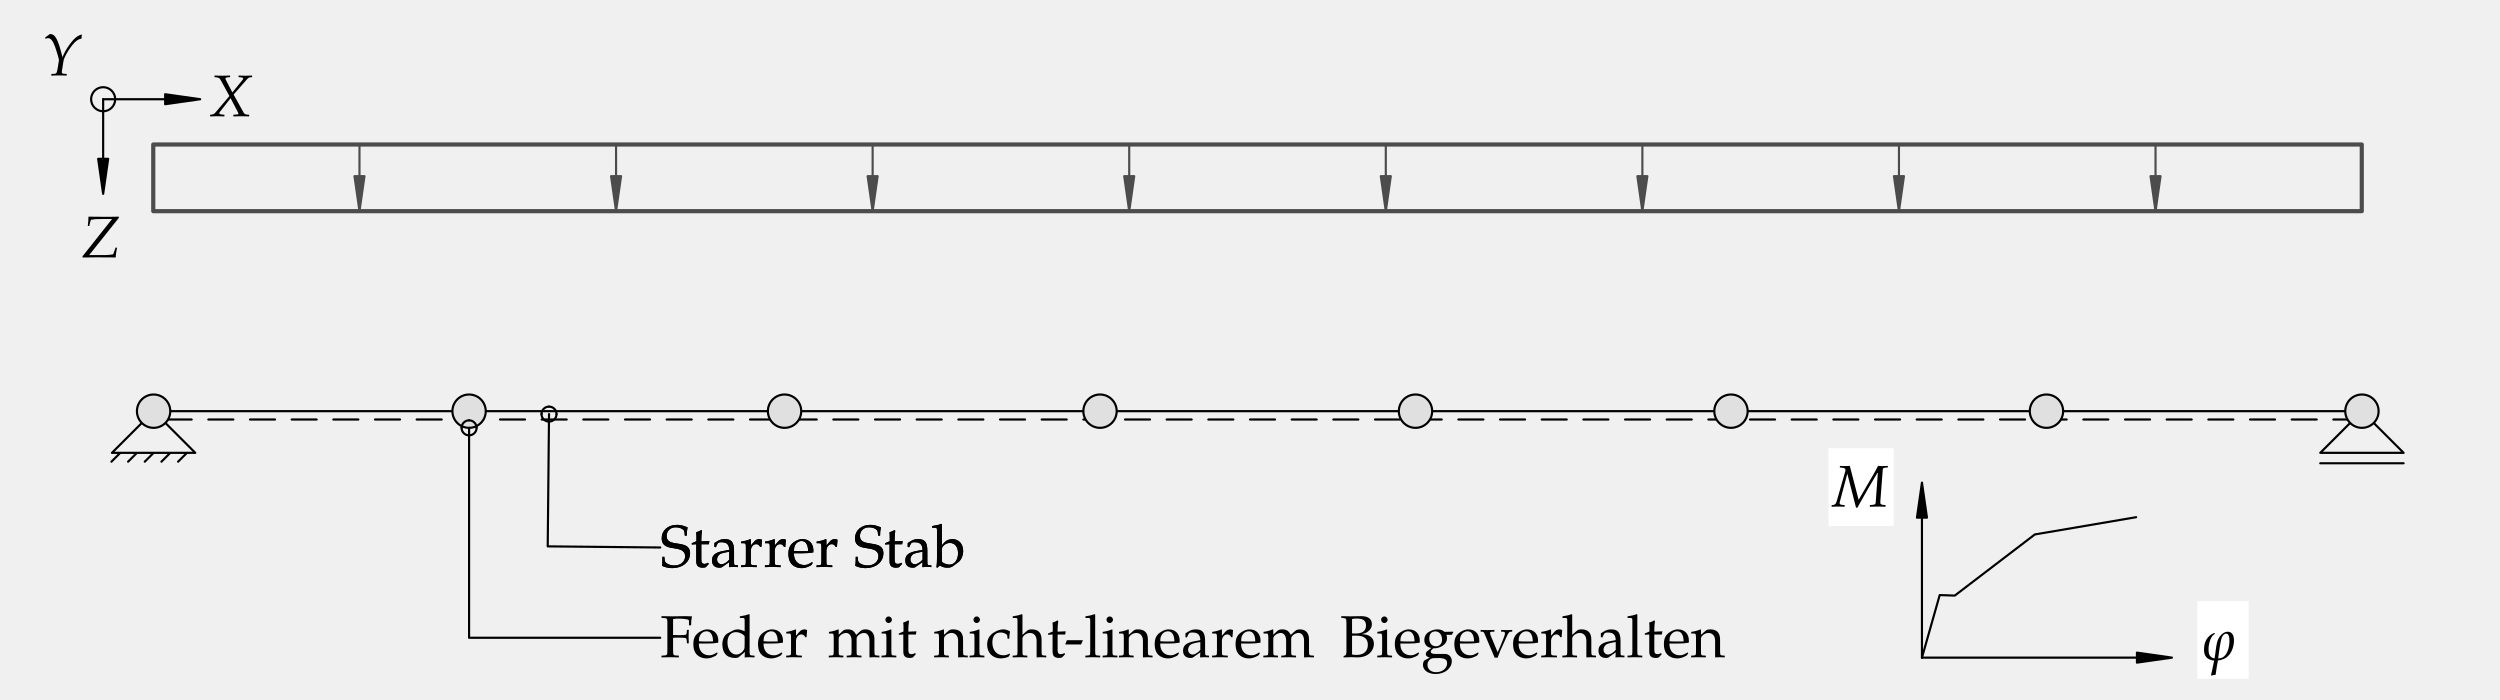
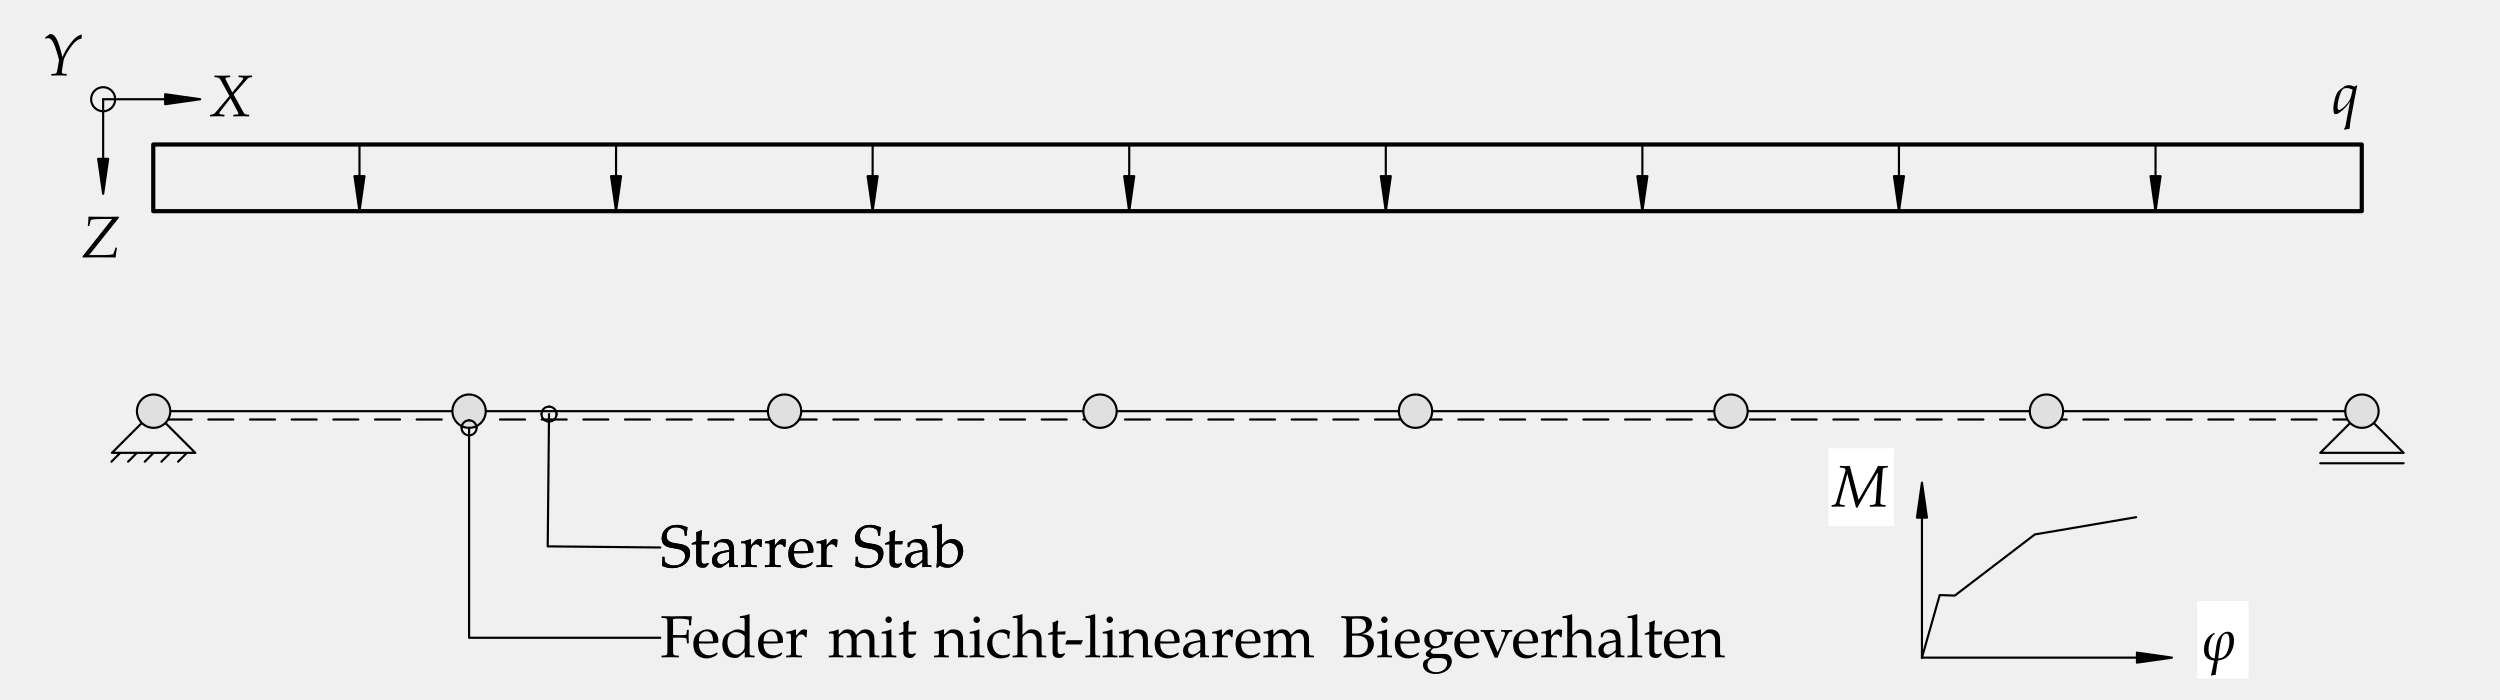
<svg xmlns="http://www.w3.org/2000/svg" version="1.1" id="svg1" width="566.929" height="158.74" viewBox="0 0 566.929 158.74">
  <defs id="defs1">
+     <clipPath clipPathUnits="userSpaceOnUse" id="clipPath2">
+       <path d="M -0.004,-0.001 V 119.056 H 425.201 V -0.001 H -0.004" transform="matrix(1,0,0,-1,-396.6201,99.74935)" clip-rule="evenodd" id="path2" />
+     </clipPath>
    <clipPath clipPathUnits="userSpaceOnUse" id="clipPath37">
      <path d="M -0.004,-0.001 V 119.056 H 425.201 V -0.001 H -0.004" transform="matrix(1,0,0,-1,-112.2884,22.63152)" clip-rule="evenodd" id="path37" />
    </clipPath>
    <clipPath clipPathUnits="userSpaceOnUse" id="clipPath38">
      <path d="M -0.004,-0.001 V 119.056 H 425.201 V -0.001 H -0.004" transform="matrix(1,0,0,-1,-112.2884,22.63152)" clip-rule="evenodd" id="path38" />
    </clipPath>
    <clipPath clipPathUnits="userSpaceOnUse" id="clipPath39">
      <path d="M -0.004,-0.001 V 119.056 H 425.201 V -0.001 H -0.004" transform="matrix(1,0,0,-1,-112.2884,7.27719)" clip-rule="evenodd" id="path39" />
    </clipPath>
    <clipPath clipPathUnits="userSpaceOnUse" id="clipPath40">
      <path d="M -0.004,-0.001 V 119.056 H 425.201 V -0.001 H -0.004" transform="matrix(1,0,0,-1,-140.8007,7.27719)" clip-rule="evenodd" id="path40" />
    </clipPath>
    <clipPath clipPathUnits="userSpaceOnUse" id="clipPath41">
      <path d="M -0.004,-0.001 V 119.056 H 425.201 V -0.001 H -0.004" transform="matrix(1,0,0,-1,-158.8137,7.27719)" clip-rule="evenodd" id="path41" />
    </clipPath>
    <clipPath clipPathUnits="userSpaceOnUse" id="clipPath42">
      <path d="M -0.004,-0.001 V 119.056 H 425.201 V -0.001 H -0.004" transform="matrix(1,0,0,-1,-227.8605,7.27719)" clip-rule="evenodd" id="path42" />
    </clipPath>
    <clipPath clipPathUnits="userSpaceOnUse" id="clipPath56">
      <path d="M -0.004,-0.001 V 119.056 H 425.201 V -0.001 H -0.004" transform="matrix(1,0,0,-1,-311.6894,32.89764)" clip-rule="evenodd" id="path56" />
    </clipPath>
    <clipPath clipPathUnits="userSpaceOnUse" id="clipPath58">
      <path d="M -0.004,-0.001 V 119.056 H 425.201 V -0.001 H -0.004" transform="matrix(1,0,0,-1,-374.4199,6.910583)" clip-rule="evenodd" id="path58" />
    </clipPath>
    <clipPath clipPathUnits="userSpaceOnUse" id="clipPath59">
      <path d="M -0.004,-0.001 V 119.056 H 425.201 V -0.001 H -0.004" transform="matrix(1,0,0,-1,-35.53096,99.28755)" clip-rule="evenodd" id="path59" />
    </clipPath>
    <clipPath clipPathUnits="userSpaceOnUse" id="clipPath60">
      <path d="M -0.004,-0.001 V 119.056 H 425.201 V -0.001 H -0.004" transform="matrix(1,0,0,-1,-13.84221,75.28807)" clip-rule="evenodd" id="path60" />
    </clipPath>
    <clipPath clipPathUnits="userSpaceOnUse" id="clipPath61">
      <path d="M -0.004,-0.001 V 119.056 H 425.201 V -0.001 H -0.004" transform="matrix(1,0,0,-1,-7.17342,106.226)" clip-rule="evenodd" id="path61" />
    </clipPath>
  </defs>
-   <path id="path1" d="m 26.125,42.036 h 7.087 l -7.087,7.087 m 0,-7.087 h -7.087 l 7.087,7.087 m -2.835,-7.087 -1.503,-1.503 m 4.338,1.503 -1.503,-1.503 m 4.338,1.503 -1.503,-1.503 m 4.338,1.503 -1.503,-1.503 m -9.835,1.503 -1.503,-1.503 m 382.763,1.503 h 7.087 l -7.087,7.087 m 0,-7.087 h -7.087 l 7.087,7.087 m -7.087,-8.858 h 14.173 m -60.742,8.858 h 53.656 m -53.656,-1.417 h 3.436 m 2.835,0 h 4.252 m 2.835,0 h 4.252 m 2.835,0 h 4.252 m 2.835,0 h 4.252 m 2.835,0 h 4.252 m 2.835,0 h 4.252 m 2.835,0 h 4.252 m -53.042,0 v 0 m 53.656,0 v 0 m -107.312,1.417 h 53.656 m -53.656,-1.417 h 0.399 m 2.835,0 h 4.252 m 2.835,0 h 4.252 m 2.835,0 h 4.252 m 2.835,0 h 4.252 m 2.835,0 h 4.252 m 2.835,0 h 4.252 m 2.835,0 h 4.252 m 2.835,0 h 0.816 m -53.656,0 v 0 m 53.656,0 v 0 m -107.312,1.417 h 53.656 m -53.459,-1.417 h 4.252 m 2.835,0 h 4.252 m 2.835,0 h 4.252 m 2.835,0 h 4.252 m 2.835,0 h 4.252 m 2.835,0 h 4.252 m 2.835,0 h 4.252 m 2.835,0 h 3.853 m -53.656,0 v 0 m 53.656,0 v 0 m -107.312,1.417 h 53.656 m -53.656,-1.417 h 1.411" style="fill:none;stroke:#000000;stroke-width:0.368;stroke-linecap:round;stroke-linejoin:round;stroke-miterlimit:10;stroke-dasharray:none;stroke-opacity:1" transform="matrix(1.333333,0,0,-1.333333,0,158.74)" />
-   <path id="path2" d="m 191.339,47.705 h 4.252 m 2.835,0 h 4.252 m 2.835,0 h 4.252 m 2.835,0 h 4.252 m 2.835,0 h 4.252 m 2.835,0 h 4.252 m 2.835,0 h 4.252 m -51.017,0 v 0 m 53.656,0 v 0 m -107.312,1.417 h 53.656 m -52.447,-1.417 h 4.252 m 2.835,0 h 4.252 m 2.835,0 h 4.252 m 2.835,0 h 4.252 m 2.835,0 h 4.252 m 2.835,0 h 4.252 m 2.835,0 h 4.252 m 2.835,0 h 2.841 m -53.656,0 v 0 m 53.656,0 v 0 M 26.095,49.123 H 79.781 M 28.346,47.705 h 4.252 m 2.835,0 h 4.252 m 2.835,0 h 4.252 m 2.835,0 h 4.252 m 2.835,0 h 4.252 m 2.835,0 h 4.252 m 2.835,0 h 4.252 m 2.835,0 h 1.828 m -53.686,0 v 0 m 53.686,0 v 0 m 0,1.417 h 53.656 M 79.781,47.705 h 2.424 m 2.835,0 h 4.252 m 2.835,0 h 4.252 m 2.835,0 h 4.252 m 2.835,0 h 4.252 m 2.835,0 h 4.252 m 2.835,0 h 4.252 m 2.835,0 h 4.252 m -52.03,0 v 0 m 53.656,0 v 0 M 326.883,7.206 h 42.52 m -5.953,0 h -0.425 m 6.378,0 v 0 l -5.953,0.85 V 6.355 l 5.953,0.85" style="fill:none;stroke:#000000;stroke-width:0.368;stroke-linecap:round;stroke-linejoin:round;stroke-miterlimit:10;stroke-dasharray:none;stroke-opacity:1" transform="matrix(1.333333,0,0,-1.333333,0,158.74)" />
-   <path id="path3" d="m 363.449,6.355 5.953,0.85 -5.953,0.85 z" style="fill:#000000;fill-opacity:1;fill-rule:nonzero;stroke:none" transform="matrix(1.333333,0,0,-1.333333,0,158.74)" />
-   <path id="path4" d="m 326.883,7.206 v 29.764 m 0,-5.953 v -0.425 m 0,6.378 v 0 l -0.85,-5.953 h 1.701 l -0.85,5.953" style="fill:none;stroke:#000000;stroke-width:0.368;stroke-linecap:round;stroke-linejoin:round;stroke-miterlimit:10;stroke-dasharray:none;stroke-opacity:1" transform="matrix(1.333333,0,0,-1.333333,0,158.74)" />
-   <path id="path5" d="m 327.733,31.017 -0.85,5.953 -0.85,-5.953 z" style="fill:#000000;fill-opacity:1;fill-rule:nonzero;stroke:none" transform="matrix(1.333333,0,0,-1.333333,0,158.74)" />
-   <path id="path6" d="m 326.883,7.206 3.02,10.64 2.563,-0.087 13.618,10.4 17.221,2.933" style="fill:none;stroke:#000000;stroke-width:0.368;stroke-linecap:round;stroke-linejoin:round;stroke-miterlimit:10;stroke-dasharray:none;stroke-opacity:1" transform="matrix(1.333333,0,0,-1.333333,0,158.74)" />
-   <path id="path7" d="M 26.065,83.138 H 401.686 V 94.477 H 26.065 V 83.138" style="fill:none;stroke:#4c4c4c;stroke-width:0.709;stroke-linecap:round;stroke-linejoin:round;stroke-miterlimit:10;stroke-dasharray:none;stroke-opacity:1" transform="matrix(1.333333,0,0,-1.333333,0,158.74)" />
-   <path id="path8" d="M 61.14,94.477 V 83.138 m 0,5.953 v 0.425 m 0,-6.378 v 0 l 0.85,5.953 h -1.701 l 0.85,-5.953" style="fill:none;stroke:#4c4c4c;stroke-width:0.368;stroke-linecap:round;stroke-linejoin:round;stroke-miterlimit:10;stroke-dasharray:none;stroke-opacity:1" transform="matrix(1.333333,0,0,-1.333333,0,158.74)" />
-   <path id="path9" d="m 60.29,89.091 0.85,-5.953 0.85,5.953 z" style="fill:#4c4c4c;fill-opacity:1;fill-rule:nonzero;stroke:none" transform="matrix(1.333333,0,0,-1.333333,0,158.74)" />
-   <path id="path10" d="M 104.779,94.477 V 83.138 m 0,5.953 v 0.425 m 0,-6.378 v 0 l 0.85,5.953 h -1.701 l 0.85,-5.953" style="fill:none;stroke:#4c4c4c;stroke-width:0.368;stroke-linecap:round;stroke-linejoin:round;stroke-miterlimit:10;stroke-dasharray:none;stroke-opacity:1" transform="matrix(1.333333,0,0,-1.333333,0,158.74)" />
-   <path id="path11" d="m 103.928,89.091 0.85,-5.953 0.85,5.953 z" style="fill:#4c4c4c;fill-opacity:1;fill-rule:nonzero;stroke:none" transform="matrix(1.333333,0,0,-1.333333,0,158.74)" />
-   <path id="path12" d="M 148.417,94.477 V 83.138 m 0,5.953 v 0.425 m 0,-6.378 v 0 l 0.85,5.953 h -1.701 l 0.85,-5.953" style="fill:none;stroke:#4c4c4c;stroke-width:0.368;stroke-linecap:round;stroke-linejoin:round;stroke-miterlimit:10;stroke-dasharray:none;stroke-opacity:1" transform="matrix(1.333333,0,0,-1.333333,0,158.74)" />
-   <path id="path13" d="m 147.567,89.091 0.85,-5.953 0.85,5.953 z" style="fill:#4c4c4c;fill-opacity:1;fill-rule:nonzero;stroke:none" transform="matrix(1.333333,0,0,-1.333333,0,158.74)" />
-   <path id="path14" d="M 192.056,94.477 V 83.138 m 0,5.953 v 0.425 m 0,-6.378 v 0 l 0.85,5.953 h -1.701 l 0.85,-5.953" style="fill:none;stroke:#4c4c4c;stroke-width:0.368;stroke-linecap:round;stroke-linejoin:round;stroke-miterlimit:10;stroke-dasharray:none;stroke-opacity:1" transform="matrix(1.333333,0,0,-1.333333,0,158.74)" />
-   <path id="path15" d="m 191.206,89.091 0.85,-5.953 0.85,5.953 z" style="fill:#4c4c4c;fill-opacity:1;fill-rule:nonzero;stroke:none" transform="matrix(1.333333,0,0,-1.333333,0,158.74)" />
-   <path id="path16" d="M 235.695,94.477 V 83.138 m 0,5.953 v 0.425 m 0,-6.378 v 0 l 0.85,5.953 h -1.701 l 0.85,-5.953" style="fill:none;stroke:#4c4c4c;stroke-width:0.368;stroke-linecap:round;stroke-linejoin:round;stroke-miterlimit:10;stroke-dasharray:none;stroke-opacity:1" transform="matrix(1.333333,0,0,-1.333333,0,158.74)" />
-   <path id="path17" d="m 234.844,89.091 0.85,-5.953 0.85,5.953 z" style="fill:#4c4c4c;fill-opacity:1;fill-rule:nonzero;stroke:none" transform="matrix(1.333333,0,0,-1.333333,0,158.74)" />
-   <path id="path18" d="M 279.333,94.477 V 83.138 m 0,5.953 v 0.425 m 0,-6.378 v 0 l 0.85,5.953 h -1.701 l 0.85,-5.953" style="fill:none;stroke:#4c4c4c;stroke-width:0.368;stroke-linecap:round;stroke-linejoin:round;stroke-miterlimit:10;stroke-dasharray:none;stroke-opacity:1" transform="matrix(1.333333,0,0,-1.333333,0,158.74)" />
-   <path id="path19" d="m 278.483,89.091 0.85,-5.953 0.85,5.953 z" style="fill:#4c4c4c;fill-opacity:1;fill-rule:nonzero;stroke:none" transform="matrix(1.333333,0,0,-1.333333,0,158.74)" />
-   <path id="path20" d="M 322.972,94.477 V 83.138 m 0,5.953 v 0.425 m 0,-6.378 v 0 l 0.85,5.953 h -1.701 l 0.85,-5.953" style="fill:none;stroke:#4c4c4c;stroke-width:0.368;stroke-linecap:round;stroke-linejoin:round;stroke-miterlimit:10;stroke-dasharray:none;stroke-opacity:1" transform="matrix(1.333333,0,0,-1.333333,0,158.74)" />
-   <path id="path21" d="m 322.122,89.091 0.85,-5.953 0.85,5.953 z" style="fill:#4c4c4c;fill-opacity:1;fill-rule:nonzero;stroke:none" transform="matrix(1.333333,0,0,-1.333333,0,158.74)" />
-   <path id="path22" d="M 366.611,94.477 V 83.138 m 0,5.953 v 0.425 m 0,-6.378 v 0 l 0.85,5.953 h -1.701 l 0.85,-5.953" style="fill:none;stroke:#4c4c4c;stroke-width:0.368;stroke-linecap:round;stroke-linejoin:round;stroke-miterlimit:10;stroke-dasharray:none;stroke-opacity:1" transform="matrix(1.333333,0,0,-1.333333,0,158.74)" />
-   <path id="path23" d="m 365.76,89.091 0.85,-5.953 0.85,5.953 z" style="fill:#4c4c4c;fill-opacity:1;fill-rule:nonzero;stroke:none" transform="matrix(1.333333,0,0,-1.333333,0,158.74)" />
+   <path id="path1" d="M 26.065,83.138 H 401.686 V 94.477 H 26.065 V 83.138" style="fill:none;stroke:#000000;stroke-width:0.709;stroke-linecap:round;stroke-linejoin:round;stroke-miterlimit:10;stroke-dasharray:none;stroke-opacity:1" transform="matrix(1.333333,0,0,-1.333333,0,158.74)" />
+   <text id="text1" xml:space="preserve" transform="matrix(1.333333,0,0,1.333333,528.8268,25.74087)" clip-path="url(#clipPath2)">
+     <tspan style="font-style:italic;font-variant:normal;font-weight:normal;font-stretch:normal;font-size:10.007px;font-family:'Palatino Linotype';writing-mode:lr-tb;fill:#000000;fill-opacity:1;fill-rule:nonzero;stroke:none" x="0" y="0" id="tspan1">q</tspan>
+   </text>
+   <path id="path3" d="m 26.125,42.036 h 7.087 l -7.087,7.087 m 0,-7.087 h -7.087 l 7.087,7.087 m -2.835,-7.087 -1.503,-1.503 m 4.338,1.503 -1.503,-1.503 m 4.338,1.503 -1.503,-1.503 m 4.338,1.503 -1.503,-1.503 m -9.835,1.503 -1.503,-1.503 m 382.763,1.503 h 7.087 l -7.087,7.087 m 0,-7.087 h -7.087 l 7.087,7.087 m -7.087,-8.858 h 14.173 m -60.742,8.858 h 53.656 m -53.656,-1.417 h 3.436 m 2.835,0 h 4.252 m 2.835,0 h 4.252 m 2.835,0 h 4.252 m 2.835,0 h 4.252 m 2.835,0 h 4.252 m 2.835,0 h 4.252 m 2.835,0 h 4.252 m -53.042,0 v 0 m 53.656,0 v 0 m -107.312,1.417 h 53.656 m -53.656,-1.417 h 0.399 m 2.835,0 h 4.252 m 2.835,0 h 4.252 m 2.835,0 h 4.252 m 2.835,0 h 4.252 m 2.835,0 h 4.252 m 2.835,0 h 4.252 m 2.835,0 h 4.252 m 2.835,0 h 0.816 m -53.656,0 v 0 m 53.656,0 v 0 m -107.312,1.417 h 53.656 m -53.459,-1.417 h 4.252 m 2.835,0 h 4.252 m 2.835,0 h 4.252 m 2.835,0 h 4.252 m 2.835,0 h 4.252 m 2.835,0 h 4.252 m 2.835,0 h 4.252 m 2.835,0 h 3.853 m -53.656,0 v 0 m 53.656,0 v 0 m -107.312,1.417 h 53.656 m -53.656,-1.417 h 1.411" style="fill:none;stroke:#000000;stroke-width:0.368;stroke-linecap:round;stroke-linejoin:round;stroke-miterlimit:10;stroke-dasharray:none;stroke-opacity:1" transform="matrix(1.333333,0,0,-1.333333,0,158.74)" />
+   <path id="path4" d="m 191.339,47.705 h 4.252 m 2.835,0 h 4.252 m 2.835,0 h 4.252 m 2.835,0 h 4.252 m 2.835,0 h 4.252 m 2.835,0 h 4.252 m 2.835,0 h 4.252 m -51.017,0 v 0 m 53.656,0 v 0 m -107.312,1.417 h 53.656 m -52.447,-1.417 h 4.252 m 2.835,0 h 4.252 m 2.835,0 h 4.252 m 2.835,0 h 4.252 m 2.835,0 h 4.252 m 2.835,0 h 4.252 m 2.835,0 h 4.252 m 2.835,0 h 2.841 m -53.656,0 v 0 m 53.656,0 v 0 M 26.095,49.123 H 79.781 M 28.346,47.705 h 4.252 m 2.835,0 h 4.252 m 2.835,0 h 4.252 m 2.835,0 h 4.252 m 2.835,0 h 4.252 m 2.835,0 h 4.252 m 2.835,0 h 4.252 m 2.835,0 h 1.828 m -53.686,0 v 0 m 53.686,0 v 0 m 0,1.417 h 53.656 M 79.781,47.705 h 2.424 m 2.835,0 h 4.252 m 2.835,0 h 4.252 m 2.835,0 h 4.252 m 2.835,0 h 4.252 m 2.835,0 h 4.252 m 2.835,0 h 4.252 m 2.835,0 h 4.252 m -52.03,0 v 0 m 53.656,0 v 0 M 326.883,7.206 h 42.52 m -5.953,0 h -0.425 m 6.378,0 v 0 l -5.953,0.85 V 6.355 l 5.953,0.85" style="fill:none;stroke:#000000;stroke-width:0.368;stroke-linecap:round;stroke-linejoin:round;stroke-miterlimit:10;stroke-dasharray:none;stroke-opacity:1" transform="matrix(1.333333,0,0,-1.333333,0,158.74)" />
+   <path id="path5" d="m 363.449,6.355 5.953,0.85 -5.953,0.85 z" style="fill:#000000;fill-opacity:1;fill-rule:nonzero;stroke:none" transform="matrix(1.333333,0,0,-1.333333,0,158.74)" />
+   <path id="path6" d="m 326.883,7.206 v 29.764 m 0,-5.953 v -0.425 m 0,6.378 v 0 l -0.85,-5.953 h 1.701 l -0.85,5.953" style="fill:none;stroke:#000000;stroke-width:0.368;stroke-linecap:round;stroke-linejoin:round;stroke-miterlimit:10;stroke-dasharray:none;stroke-opacity:1" transform="matrix(1.333333,0,0,-1.333333,0,158.74)" />
+   <path id="path7" d="m 327.733,31.017 -0.85,5.953 -0.85,-5.953 z" style="fill:#000000;fill-opacity:1;fill-rule:nonzero;stroke:none" transform="matrix(1.333333,0,0,-1.333333,0,158.74)" />
+   <path id="path8" d="m 326.883,7.206 3.02,10.64 2.563,-0.087 13.618,10.4 17.221,2.933 M 61.14,94.477 V 83.138 m 0,5.953 v 0.425 m 0,-6.378 v 0 l 0.85,5.953 h -1.701 l 0.85,-5.953" style="fill:none;stroke:#000000;stroke-width:0.368;stroke-linecap:round;stroke-linejoin:round;stroke-miterlimit:10;stroke-dasharray:none;stroke-opacity:1" transform="matrix(1.333333,0,0,-1.333333,0,158.74)" />
+   <path id="path9" d="m 60.29,89.091 0.85,-5.953 0.85,5.953 z" style="fill:#000000;fill-opacity:1;fill-rule:nonzero;stroke:none" transform="matrix(1.333333,0,0,-1.333333,0,158.74)" />
+   <path id="path10" d="M 104.779,94.477 V 83.138 m 0,5.953 v 0.425 m 0,-6.378 v 0 l 0.85,5.953 h -1.701 l 0.85,-5.953" style="fill:none;stroke:#000000;stroke-width:0.368;stroke-linecap:round;stroke-linejoin:round;stroke-miterlimit:10;stroke-dasharray:none;stroke-opacity:1" transform="matrix(1.333333,0,0,-1.333333,0,158.74)" />
+   <path id="path11" d="m 103.928,89.091 0.85,-5.953 0.85,5.953 z" style="fill:#000000;fill-opacity:1;fill-rule:nonzero;stroke:none" transform="matrix(1.333333,0,0,-1.333333,0,158.74)" />
+   <path id="path12" d="M 148.417,94.477 V 83.138 m 0,5.953 v 0.425 m 0,-6.378 v 0 l 0.85,5.953 h -1.701 l 0.85,-5.953" style="fill:none;stroke:#000000;stroke-width:0.368;stroke-linecap:round;stroke-linejoin:round;stroke-miterlimit:10;stroke-dasharray:none;stroke-opacity:1" transform="matrix(1.333333,0,0,-1.333333,0,158.74)" />
+   <path id="path13" d="m 147.567,89.091 0.85,-5.953 0.85,5.953 z" style="fill:#000000;fill-opacity:1;fill-rule:nonzero;stroke:none" transform="matrix(1.333333,0,0,-1.333333,0,158.74)" />
+   <path id="path14" d="M 192.056,94.477 V 83.138 m 0,5.953 v 0.425 m 0,-6.378 v 0 l 0.85,5.953 h -1.701 l 0.85,-5.953" style="fill:none;stroke:#000000;stroke-width:0.368;stroke-linecap:round;stroke-linejoin:round;stroke-miterlimit:10;stroke-dasharray:none;stroke-opacity:1" transform="matrix(1.333333,0,0,-1.333333,0,158.74)" />
+   <path id="path15" d="m 191.206,89.091 0.85,-5.953 0.85,5.953 z" style="fill:#000000;fill-opacity:1;fill-rule:nonzero;stroke:none" transform="matrix(1.333333,0,0,-1.333333,0,158.74)" />
+   <path id="path16" d="M 235.695,94.477 V 83.138 m 0,5.953 v 0.425 m 0,-6.378 v 0 l 0.85,5.953 h -1.701 l 0.85,-5.953" style="fill:none;stroke:#000000;stroke-width:0.368;stroke-linecap:round;stroke-linejoin:round;stroke-miterlimit:10;stroke-dasharray:none;stroke-opacity:1" transform="matrix(1.333333,0,0,-1.333333,0,158.74)" />
+   <path id="path17" d="m 234.844,89.091 0.85,-5.953 0.85,5.953 z" style="fill:#000000;fill-opacity:1;fill-rule:nonzero;stroke:none" transform="matrix(1.333333,0,0,-1.333333,0,158.74)" />
+   <path id="path18" d="M 279.333,94.477 V 83.138 m 0,5.953 v 0.425 m 0,-6.378 v 0 l 0.85,5.953 h -1.701 l 0.85,-5.953" style="fill:none;stroke:#000000;stroke-width:0.368;stroke-linecap:round;stroke-linejoin:round;stroke-miterlimit:10;stroke-dasharray:none;stroke-opacity:1" transform="matrix(1.333333,0,0,-1.333333,0,158.74)" />
+   <path id="path19" d="m 278.483,89.091 0.85,-5.953 0.85,5.953 z" style="fill:#000000;fill-opacity:1;fill-rule:nonzero;stroke:none" transform="matrix(1.333333,0,0,-1.333333,0,158.74)" />
+   <path id="path20" d="M 322.972,94.477 V 83.138 m 0,5.953 v 0.425 m 0,-6.378 v 0 l 0.85,5.953 h -1.701 l 0.85,-5.953" style="fill:none;stroke:#000000;stroke-width:0.368;stroke-linecap:round;stroke-linejoin:round;stroke-miterlimit:10;stroke-dasharray:none;stroke-opacity:1" transform="matrix(1.333333,0,0,-1.333333,0,158.74)" />
+   <path id="path21" d="m 322.122,89.091 0.85,-5.953 0.85,5.953 z" style="fill:#000000;fill-opacity:1;fill-rule:nonzero;stroke:none" transform="matrix(1.333333,0,0,-1.333333,0,158.74)" />
+   <path id="path22" d="M 366.611,94.477 V 83.138 m 0,5.953 v 0.425 m 0,-6.378 v 0 l 0.85,5.953 h -1.701 l 0.85,-5.953" style="fill:none;stroke:#000000;stroke-width:0.368;stroke-linecap:round;stroke-linejoin:round;stroke-miterlimit:10;stroke-dasharray:none;stroke-opacity:1" transform="matrix(1.333333,0,0,-1.333333,0,158.74)" />
+   <path id="path23" d="m 365.76,89.091 0.85,-5.953 0.85,5.953 z" style="fill:#000000;fill-opacity:1;fill-rule:nonzero;stroke:none" transform="matrix(1.333333,0,0,-1.333333,0,158.74)" />
  <path id="path24" d="m 19.593,102.179 c 0,1.131 -0.917,2.048 -2.048,2.048 m 0,0 c -1.131,0 -2.048,-0.917 -2.048,-2.048 m 0,0 c 0,-1.131 0.917,-2.048 2.048,-2.048 m 0,0 c 1.131,0 2.048,0.917 2.048,2.048" style="fill:none;stroke:#000000;stroke-width:0.368;stroke-linecap:round;stroke-linejoin:round;stroke-miterlimit:10;stroke-dasharray:none;stroke-opacity:1" transform="matrix(1.333333,0,0,-1.333333,0,158.74)" />
  <g id="layer-MC0">
    <path id="path25" d="m 28.96,49.123 -0.043,0.492 -0.128,0.477 -0.209,0.448 -0.283,0.405 -0.349,0.349 -0.405,0.283 -0.448,0.209 -0.477,0.128 -0.492,0.043 -0.492,-0.043 -0.477,-0.128 -0.448,-0.209 -0.405,-0.283 -0.349,-0.349 -0.283,-0.405 -0.209,-0.448 -0.128,-0.477 -0.043,-0.492 0.043,-0.492 0.128,-0.477 0.209,-0.448 0.283,-0.405 0.349,-0.349 0.405,-0.283 0.448,-0.209 0.477,-0.128 0.492,-0.043 0.492,0.043 0.477,0.128 0.448,0.209 0.405,0.283 0.349,0.349 0.283,0.405 0.209,0.448 0.128,0.477 z" style="fill:#e0e0e0;fill-opacity:1;fill-rule:nonzero;stroke:none" transform="matrix(1.333333,0,0,-1.333333,0,158.74)" />
    <path id="path26" d="m 404.551,49.123 -0.043,0.492 -0.128,0.477 -0.209,0.448 -0.283,0.405 -0.349,0.349 -0.405,0.283 -0.448,0.209 -0.477,0.128 -0.492,0.043 -0.492,-0.043 -0.477,-0.128 -0.448,-0.209 -0.405,-0.283 -0.349,-0.349 -0.283,-0.405 -0.209,-0.448 -0.128,-0.477 -0.043,-0.492 0.043,-0.492 0.128,-0.477 0.209,-0.448 0.283,-0.405 0.349,-0.349 0.405,-0.283 0.448,-0.209 0.477,-0.128 0.492,-0.043 0.492,0.043 0.477,0.128 0.448,0.209 0.405,0.283 0.349,0.349 0.283,0.405 0.209,0.448 0.128,0.477 z" style="fill:#e0e0e0;fill-opacity:1;fill-rule:nonzero;stroke:none" transform="matrix(1.333333,0,0,-1.333333,0,158.74)" />
    <path id="path27" d="m 350.895,49.123 -0.043,0.492 -0.128,0.477 -0.209,0.448 -0.283,0.405 -0.349,0.349 -0.405,0.283 -0.448,0.209 -0.477,0.128 -0.492,0.043 -0.492,-0.043 -0.477,-0.128 -0.448,-0.209 -0.405,-0.283 -0.349,-0.349 -0.283,-0.405 -0.209,-0.448 -0.128,-0.477 -0.043,-0.492 0.043,-0.492 0.128,-0.477 0.209,-0.448 0.283,-0.405 0.349,-0.349 0.405,-0.283 0.448,-0.209 0.477,-0.128 0.492,-0.043 0.492,0.043 0.477,0.128 0.448,0.209 0.405,0.283 0.349,0.349 0.283,0.405 0.209,0.448 0.128,0.477 z" style="fill:#e0e0e0;fill-opacity:1;fill-rule:nonzero;stroke:none" transform="matrix(1.333333,0,0,-1.333333,0,158.74)" />
    <path id="path28" d="m 297.239,49.123 -0.043,0.492 -0.128,0.477 -0.209,0.448 -0.283,0.405 -0.349,0.349 -0.405,0.283 -0.448,0.209 -0.477,0.128 -0.492,0.043 -0.492,-0.043 -0.477,-0.128 -0.448,-0.209 -0.405,-0.283 -0.349,-0.349 -0.283,-0.405 -0.209,-0.448 -0.128,-0.477 -0.043,-0.492 0.043,-0.492 0.128,-0.477 0.209,-0.448 0.283,-0.405 0.349,-0.349 0.405,-0.283 0.448,-0.209 0.477,-0.128 0.492,-0.043 0.492,0.043 0.477,0.128 0.448,0.209 0.405,0.283 0.349,0.349 0.283,0.405 0.209,0.448 0.128,0.477 z" style="fill:#e0e0e0;fill-opacity:1;fill-rule:nonzero;stroke:none" transform="matrix(1.333333,0,0,-1.333333,0,158.74)" />
    <path id="path29" d="m 243.583,49.123 -0.043,0.492 -0.128,0.477 -0.209,0.448 -0.283,0.405 -0.349,0.349 -0.405,0.283 -0.448,0.209 -0.477,0.128 -0.492,0.043 -0.492,-0.043 -0.477,-0.128 -0.448,-0.209 -0.405,-0.283 -0.349,-0.349 -0.283,-0.405 -0.209,-0.448 -0.128,-0.477 -0.043,-0.492 0.043,-0.492 0.128,-0.477 0.209,-0.448 0.283,-0.405 0.349,-0.349 0.405,-0.283 0.448,-0.209 0.477,-0.128 0.492,-0.043 0.492,0.043 0.477,0.128 0.448,0.209 0.405,0.283 0.349,0.349 0.283,0.405 0.209,0.448 0.128,0.477 z" style="fill:#e0e0e0;fill-opacity:1;fill-rule:nonzero;stroke:none" transform="matrix(1.333333,0,0,-1.333333,0,158.74)" />
    <path id="path30" d="m 189.927,49.123 -0.043,0.492 -0.128,0.477 -0.209,0.448 -0.283,0.405 -0.349,0.349 -0.405,0.283 -0.448,0.209 -0.477,0.128 -0.492,0.043 -0.492,-0.043 -0.477,-0.128 -0.448,-0.209 -0.405,-0.283 -0.349,-0.349 -0.283,-0.405 -0.209,-0.448 -0.128,-0.477 -0.043,-0.492 0.043,-0.492 0.128,-0.477 0.209,-0.448 0.283,-0.405 0.547,-0.501 0.207,-0.132 0.448,-0.209 0.477,-0.128 0.492,-0.043 0.492,0.043 0.477,0.128 0.448,0.209 0.405,0.283 0.349,0.349 0.283,0.405 0.209,0.448 0.128,0.477 z" style="fill:#e0e0e0;fill-opacity:1;fill-rule:nonzero;stroke:none" transform="matrix(1.333333,0,0,-1.333333,0,158.74)" />
    <path id="path31" d="m 136.272,49.123 -0.043,0.492 -0.128,0.477 -0.209,0.448 -0.283,0.405 -0.349,0.349 -0.405,0.283 -0.448,0.209 -0.477,0.128 -0.492,0.043 -0.492,-0.043 -0.477,-0.128 -0.448,-0.209 -0.405,-0.283 -0.349,-0.349 -0.283,-0.405 -0.209,-0.448 -0.128,-0.477 -0.043,-0.492 0.043,-0.492 0.128,-0.477 0.209,-0.448 0.283,-0.405 0.349,-0.349 0.405,-0.283 0.448,-0.209 0.477,-0.128 0.492,-0.043 0.492,0.043 0.477,0.128 0.448,0.209 0.405,0.283 0.349,0.349 0.283,0.405 0.209,0.448 0.128,0.477 z" style="fill:#e0e0e0;fill-opacity:1;fill-rule:nonzero;stroke:none" transform="matrix(1.333333,0,0,-1.333333,0,158.74)" />
    <path id="path32" d="m 82.616,49.123 -0.043,0.492 -0.128,0.477 -0.209,0.448 -0.283,0.405 -0.349,0.349 -0.405,0.283 -0.448,0.209 -0.477,0.128 -0.492,0.043 -0.492,-0.043 -0.477,-0.128 -0.448,-0.209 -0.405,-0.283 -0.349,-0.349 -0.283,-0.405 -0.209,-0.448 -0.128,-0.477 -0.043,-0.492 0.043,-0.492 0.128,-0.477 0.209,-0.448 0.283,-0.405 0.349,-0.349 0.405,-0.283 0.448,-0.209 0.477,-0.128 0.492,-0.043 0.492,0.043 0.477,0.128 0.448,0.209 0.405,0.283 0.349,0.349 0.283,0.405 0.209,0.448 0.128,0.477 z" style="fill:#e0e0e0;fill-opacity:1;fill-rule:nonzero;stroke:none" transform="matrix(1.333333,0,0,-1.333333,0,158.74)" />
  </g>
  <path id="path33" d="m 17.545,102.179 h 16.498 m -5.953,0 h -0.425 m 6.378,0 v 0 l -5.953,0.85 v -1.701 l 5.953,0.85" style="fill:none;stroke:#000000;stroke-width:0.368;stroke-linecap:round;stroke-linejoin:round;stroke-miterlimit:10;stroke-dasharray:none;stroke-opacity:1" transform="matrix(1.333333,0,0,-1.333333,0,158.74)" />
  <path id="path34" d="m 28.09,101.328 5.953,0.85 -5.953,0.85 z" style="fill:#000000;fill-opacity:1;fill-rule:nonzero;stroke:none" transform="matrix(1.333333,0,0,-1.333333,0,158.74)" />
  <path id="path35" d="M 17.545,102.179 V 86.089 m 0,5.953 v 0.425 m 0,-6.378 v 0 l 0.85,5.953 h -1.701 l 0.85,-5.953" style="fill:none;stroke:#000000;stroke-width:0.368;stroke-linecap:round;stroke-linejoin:round;stroke-miterlimit:10;stroke-dasharray:none;stroke-opacity:1" transform="matrix(1.333333,0,0,-1.333333,0,158.74)" />
  <path id="path36" d="m 16.695,92.042 0.85,-5.953 0.85,5.953 z" style="fill:#000000;fill-opacity:1;fill-rule:nonzero;stroke:none" transform="matrix(1.333333,0,0,-1.333333,0,158.74)" />
  <text id="text36" xml:space="preserve" transform="matrix(1.333333,0,0,1.333333,149.7178,128.5646)" clip-path="url(#clipPath37)">
    <tspan style="font-variant:normal;font-weight:normal;font-stretch:normal;font-size:10.092px;font-family:'Palatino Linotype';writing-mode:lr-tb;fill:#000000;fill-opacity:1;fill-rule:nonzero;stroke:none" x="0 5.298 8.588 13.634 17.62 21.606 26.44 30.426 32.949 38.247 41.537 46.583" y="0" id="tspan36">Starrer Stab</tspan>
  </text>
  <text id="text37" xml:space="preserve" transform="matrix(1.333333,0,0,1.333333,149.7178,128.5646)" clip-path="url(#clipPath38)">
    <tspan style="font-variant:normal;font-weight:normal;font-stretch:normal;font-size:10.092px;font-family:'Palatino Linotype';writing-mode:lr-tb;fill:#000000;fill-opacity:1;fill-rule:nonzero;stroke:none" x="0 5.298 8.588 13.634 17.62 21.606 26.44 30.426 32.949 38.247 41.537 46.583" y="0" id="tspan37">Starrer Stab</tspan>
  </text>
  <text id="text38" xml:space="preserve" transform="matrix(1.333333,0,0,1.333333,149.7178,149.0371)" clip-path="url(#clipPath39)">
    <tspan style="font-variant:normal;font-weight:normal;font-stretch:normal;font-size:10.092px;font-family:'Palatino Linotype';writing-mode:lr-tb;fill:#000000;fill-opacity:1;fill-rule:nonzero;stroke:none" x="0 5.611 10.445 16.611 21.445 25.431" y="0" id="tspan38">Feder </tspan>
  </text>
  <text id="text39" xml:space="preserve" transform="matrix(1.333333,0,0,1.333333,187.7342,149.0371)" clip-path="url(#clipPath40)">
    <tspan style="font-variant:normal;font-weight:normal;font-stretch:normal;font-size:10.092px;font-family:'Palatino Linotype';writing-mode:lr-tb;fill:#000000;fill-opacity:1;fill-rule:nonzero;stroke:none" x="0 8.911 11.848 15.137" y="0" id="tspan39">mit </tspan>
  </text>
  <text id="text40" xml:space="preserve" transform="matrix(1.333333,0,0,1.333333,211.7517,149.0371)" clip-path="url(#clipPath41)">
    <tspan style="font-variant:normal;font-weight:normal;font-stretch:normal;font-size:10.092px;font-family:'Palatino Linotype';writing-mode:lr-tb;fill:#000000;fill-opacity:1;fill-rule:nonzero;stroke:none" x="0 5.873 8.81 13.291 19.164 22.454 25.814 28.751 31.688 37.561 42.395 47.441 51.427 56.261 65.172" y="0" id="tspan40">nicht-linearem </tspan>
  </text>
  <text id="text41" xml:space="preserve" transform="matrix(1.333333,0,0,1.333333,303.814,149.0371)" clip-path="url(#clipPath42)">
    <tspan style="font-variant:normal;font-weight:normal;font-stretch:normal;font-size:10.092px;font-family:'Palatino Linotype';writing-mode:lr-tb;fill:#000000;fill-opacity:1;fill-rule:nonzero;stroke:none" x="0 6.166 9.103 13.937 19.547 24.381 30.083 34.917 38.903 44.776 49.822 52.759 56.049 60.883" y="0" id="tspan41">Biegeverhalten</tspan>
  </text>
  <path id="path43" d="M 112.288,25.939 93.155,26.13 93.377,48.624 m 0.013,1.276 v 0 M 93.364,47.348 v 0 m -1.263,1.288 v 0 m 2.551,-0.025 v 0" style="fill:none;stroke:#000000;stroke-width:0.368;stroke-linecap:round;stroke-linejoin:round;stroke-miterlimit:10;stroke-dasharray:none;stroke-opacity:1" transform="matrix(1.333333,0,0,-1.333333,0,158.74)" />
  <path id="path44" d="m 93.389,49.899 c -0.704,0.007 -1.281,-0.559 -1.288,-1.263 m 0,0 c -0.007,-0.704 0.559,-1.281 1.263,-1.288 m 0,0 c 0.704,-0.007 1.281,0.558 1.288,1.263 m 0,0 c 0.007,0.704 -0.559,1.281 -1.263,1.288" style="fill:none;stroke:#000000;stroke-width:0.368;stroke-linecap:round;stroke-linejoin:round;stroke-miterlimit:10;stroke-dasharray:none;stroke-opacity:1" transform="matrix(1.333333,0,0,-1.333333,0,158.74)" />
  <path id="path45" d="M 112.288,10.584 H 79.781 v 35.704 m 0,1.276 v 0 m 0,-2.551 v 0 m -1.276,1.276 v 0 m 2.551,0 v 0" style="fill:none;stroke:#000000;stroke-width:0.368;stroke-linecap:round;stroke-linejoin:round;stroke-miterlimit:10;stroke-dasharray:none;stroke-opacity:1" transform="matrix(1.333333,0,0,-1.333333,0,158.74)" />
  <path id="path46" d="m 79.781,47.564 c -0.705,0 -1.276,-0.571 -1.276,-1.276 m 0,0 c 0,-0.705 0.571,-1.276 1.276,-1.276 m 0,0 c 0.704,0 1.276,0.571 1.276,1.276 m 0,0 c 0,0.704 -0.571,1.276 -1.276,1.276" style="fill:none;stroke:#000000;stroke-width:0.368;stroke-linecap:round;stroke-linejoin:round;stroke-miterlimit:10;stroke-dasharray:none;stroke-opacity:1" transform="matrix(1.333333,0,0,-1.333333,0,158.74)" />
  <path id="path47" d="m 28.96,49.123 c 0,1.566 -1.269,2.835 -2.835,2.835 m 0,0 c -1.566,0 -2.835,-1.269 -2.835,-2.835 m 0,0 c 0,-1.566 1.269,-2.835 2.835,-2.835 m 0,0 c 1.566,0 2.835,1.269 2.835,2.835" style="fill:none;stroke:#000000;stroke-width:0.368;stroke-linecap:round;stroke-linejoin:round;stroke-miterlimit:10;stroke-dasharray:none;stroke-opacity:1" transform="matrix(1.333333,0,0,-1.333333,0,158.74)" />
  <path id="path48" d="m 404.551,49.123 c 0,1.566 -1.269,2.835 -2.835,2.835 m 0,0 c -1.566,0 -2.835,-1.269 -2.835,-2.835 m 0,0 c 0,-1.566 1.269,-2.835 2.835,-2.835 m 0,0 c 1.566,0 2.835,1.269 2.835,2.835" style="fill:none;stroke:#000000;stroke-width:0.368;stroke-linecap:round;stroke-linejoin:round;stroke-miterlimit:10;stroke-dasharray:none;stroke-opacity:1" transform="matrix(1.333333,0,0,-1.333333,0,158.74)" />
  <path id="path49" d="m 350.895,49.123 c 0,1.566 -1.269,2.835 -2.835,2.835 m 0,0 c -1.566,0 -2.835,-1.269 -2.835,-2.835 m 0,0 c 0,-1.566 1.269,-2.835 2.835,-2.835 m 0,0 c 1.566,0 2.835,1.269 2.835,2.835" style="fill:none;stroke:#000000;stroke-width:0.368;stroke-linecap:round;stroke-linejoin:round;stroke-miterlimit:10;stroke-dasharray:none;stroke-opacity:1" transform="matrix(1.333333,0,0,-1.333333,0,158.74)" />
  <path id="path50" d="m 297.239,49.123 c 0,1.566 -1.269,2.835 -2.835,2.835 m 0,0 c -1.566,0 -2.835,-1.269 -2.835,-2.835 m 0,0 c 0,-1.566 1.269,-2.835 2.835,-2.835 m 0,0 c 1.566,0 2.835,1.269 2.835,2.835" style="fill:none;stroke:#000000;stroke-width:0.368;stroke-linecap:round;stroke-linejoin:round;stroke-miterlimit:10;stroke-dasharray:none;stroke-opacity:1" transform="matrix(1.333333,0,0,-1.333333,0,158.74)" />
  <path id="path51" d="m 243.583,49.123 c 0,1.566 -1.269,2.835 -2.835,2.835 m 0,0 c -1.566,0 -2.835,-1.269 -2.835,-2.835 m 0,0 c 0,-1.566 1.269,-2.835 2.835,-2.835 m 0,0 c 1.566,0 2.835,1.269 2.835,2.835" style="fill:none;stroke:#000000;stroke-width:0.368;stroke-linecap:round;stroke-linejoin:round;stroke-miterlimit:10;stroke-dasharray:none;stroke-opacity:1" transform="matrix(1.333333,0,0,-1.333333,0,158.74)" />
  <path id="path52" d="m 189.927,49.123 c 0,1.566 -1.269,2.835 -2.835,2.835 m 0,0 c -1.566,0 -2.835,-1.269 -2.835,-2.835 m 0,0 c 0,-1.566 1.269,-2.835 2.835,-2.835 m 0,0 c 1.566,0 2.835,1.269 2.835,2.835" style="fill:none;stroke:#000000;stroke-width:0.368;stroke-linecap:round;stroke-linejoin:round;stroke-miterlimit:10;stroke-dasharray:none;stroke-opacity:1" transform="matrix(1.333333,0,0,-1.333333,0,158.74)" />
  <path id="path53" d="m 136.272,49.123 c 0,1.566 -1.269,2.835 -2.835,2.835 m 0,0 c -1.566,0 -2.835,-1.269 -2.835,-2.835 m 0,0 c 0,-1.566 1.269,-2.835 2.835,-2.835 m 0,0 c 1.566,0 2.835,1.269 2.835,2.835" style="fill:none;stroke:#000000;stroke-width:0.368;stroke-linecap:round;stroke-linejoin:round;stroke-miterlimit:10;stroke-dasharray:none;stroke-opacity:1" transform="matrix(1.333333,0,0,-1.333333,0,158.74)" />
  <path id="path54" d="m 82.616,49.123 c 0,1.566 -1.269,2.835 -2.835,2.835 m 0,0 c -1.566,0 -2.835,-1.269 -2.835,-2.835 m 0,0 c 0,-1.566 1.269,-2.835 2.835,-2.835 m 0,0 c 1.566,0 2.835,1.269 2.835,2.835" style="fill:none;stroke:#000000;stroke-width:0.368;stroke-linecap:round;stroke-linejoin:round;stroke-miterlimit:10;stroke-dasharray:none;stroke-opacity:1" transform="matrix(1.333333,0,0,-1.333333,0,158.74)" />
  <path id="path55" d="m 310.981,29.591 h 11.102 v 13.228 h -11.102 z" style="fill:#ffffff;fill-opacity:1;fill-rule:nonzero;stroke:none" transform="matrix(1.333333,0,0,-1.333333,0,158.74)" />
  <text id="text55" xml:space="preserve" transform="matrix(1.333333,0,0,1.333333,415.5858,114.8765)" clip-path="url(#clipPath56)">
    <tspan style="font-style:italic;font-variant:normal;font-weight:normal;font-stretch:normal;font-size:10.007px;font-family:'Palatino Linotype';writing-mode:lr-tb;fill:#000000;fill-opacity:1;fill-rule:nonzero;stroke:none" x="0" y="0" id="tspan55">M</tspan>
  </text>
  <path id="path57" d="m 373.711,3.603 h 8.74 v 13.228 h -8.74 z" style="fill:#ffffff;fill-opacity:1;fill-rule:nonzero;stroke:none" transform="matrix(1.333333,0,0,-1.333333,0,158.74)" />
  <text id="text57" xml:space="preserve" transform="matrix(1.333333,0,0,1.333333,499.2265,149.5259)" clip-path="url(#clipPath58)">
    <tspan style="font-style:italic;font-variant:normal;font-weight:normal;font-stretch:normal;font-size:10.007px;font-family:'Palatino Linotype';writing-mode:lr-tb;fill:#000000;fill-opacity:1;fill-rule:nonzero;stroke:none" x="0" y="0" id="tspan57">φ</tspan>
  </text>
  <text id="text58" xml:space="preserve" transform="matrix(1.333333,0,0,1.333333,47.37461,26.3566)" clip-path="url(#clipPath59)">
    <tspan style="font-style:italic;font-variant:normal;font-weight:normal;font-stretch:normal;font-size:10.007px;font-family:'Palatino Linotype';writing-mode:lr-tb;fill:#000000;fill-opacity:1;fill-rule:nonzero;stroke:none" x="0" y="0" id="tspan58">X</tspan>
  </text>
  <text id="text59" xml:space="preserve" transform="matrix(1.333333,0,0,1.333333,18.45628,58.35591)" clip-path="url(#clipPath60)">
    <tspan style="font-style:italic;font-variant:normal;font-weight:normal;font-stretch:normal;font-size:10.007px;font-family:'Palatino Linotype';writing-mode:lr-tb;fill:#000000;fill-opacity:1;fill-rule:nonzero;stroke:none" x="0" y="0" id="tspan59">Z</tspan>
  </text>
  <text id="text60" xml:space="preserve" transform="matrix(1.333333,0,0,1.333333,9.56456,17.10536)" clip-path="url(#clipPath61)">
    <tspan style="font-style:italic;font-variant:normal;font-weight:normal;font-stretch:normal;font-size:10.007px;font-family:'Palatino Linotype';writing-mode:lr-tb;fill:#000000;fill-opacity:1;fill-rule:nonzero;stroke:none" x="0" y="0" id="tspan60">Y</tspan>
  </text>
</svg>
